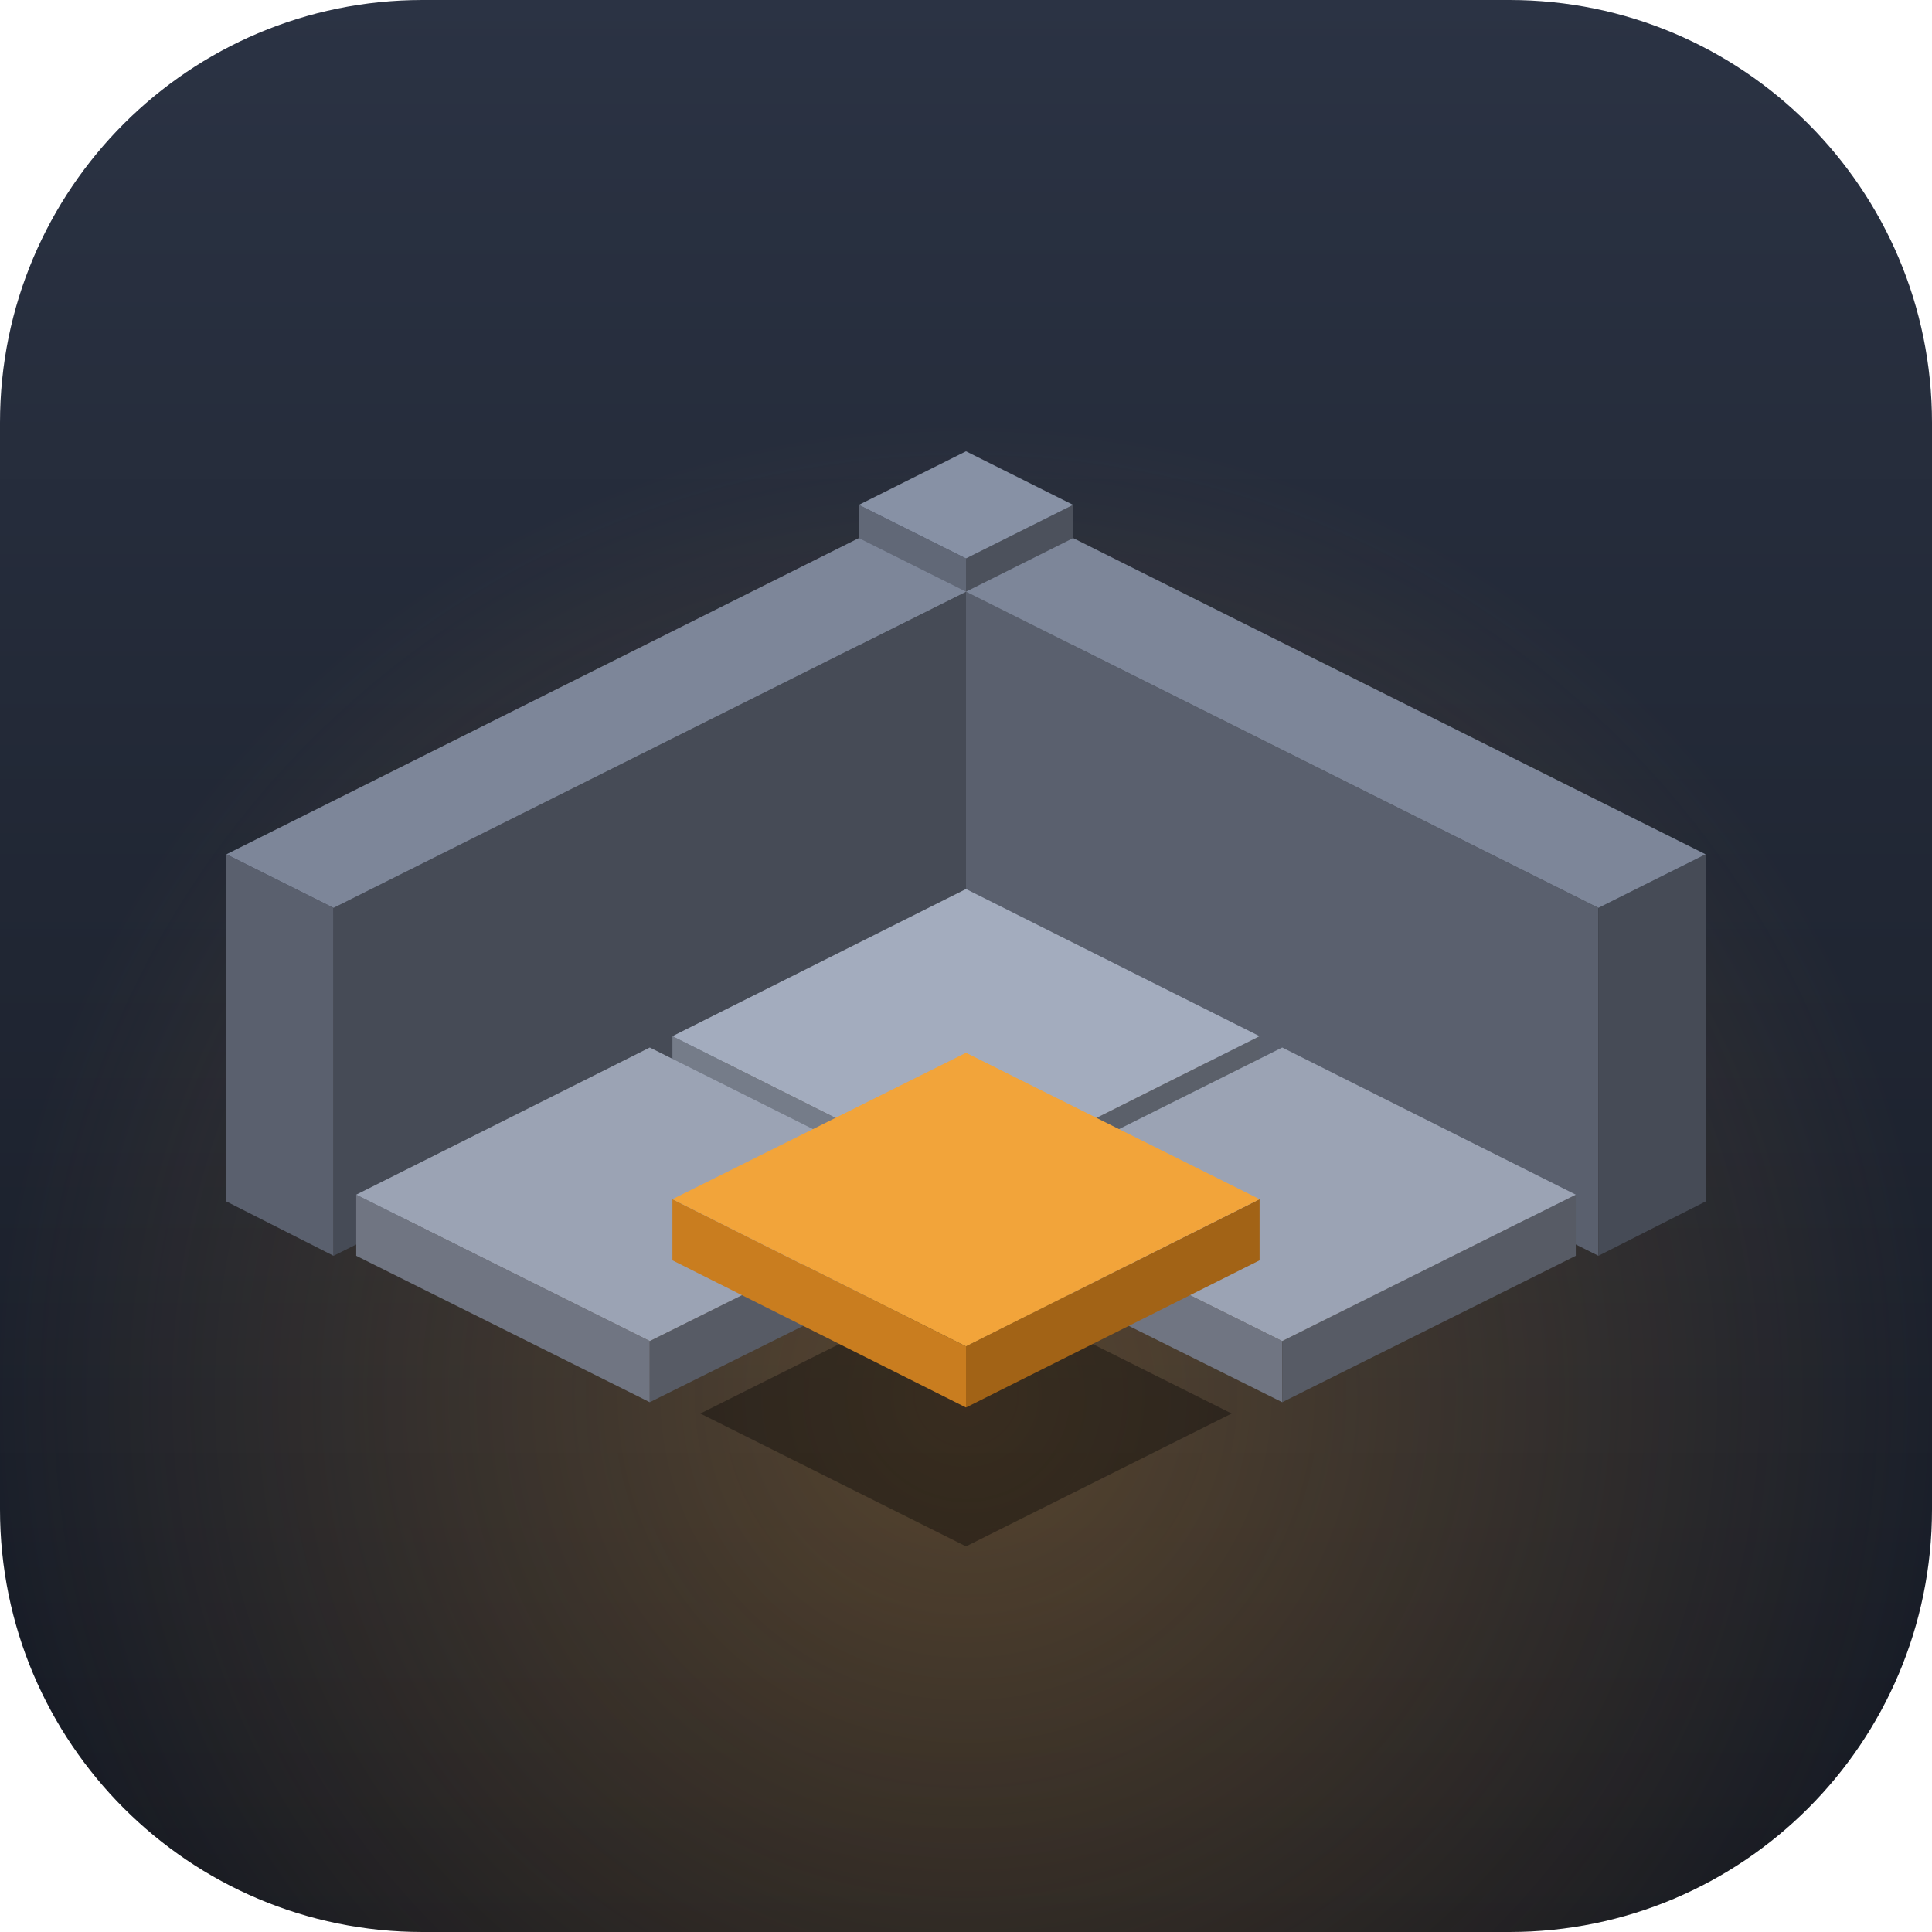
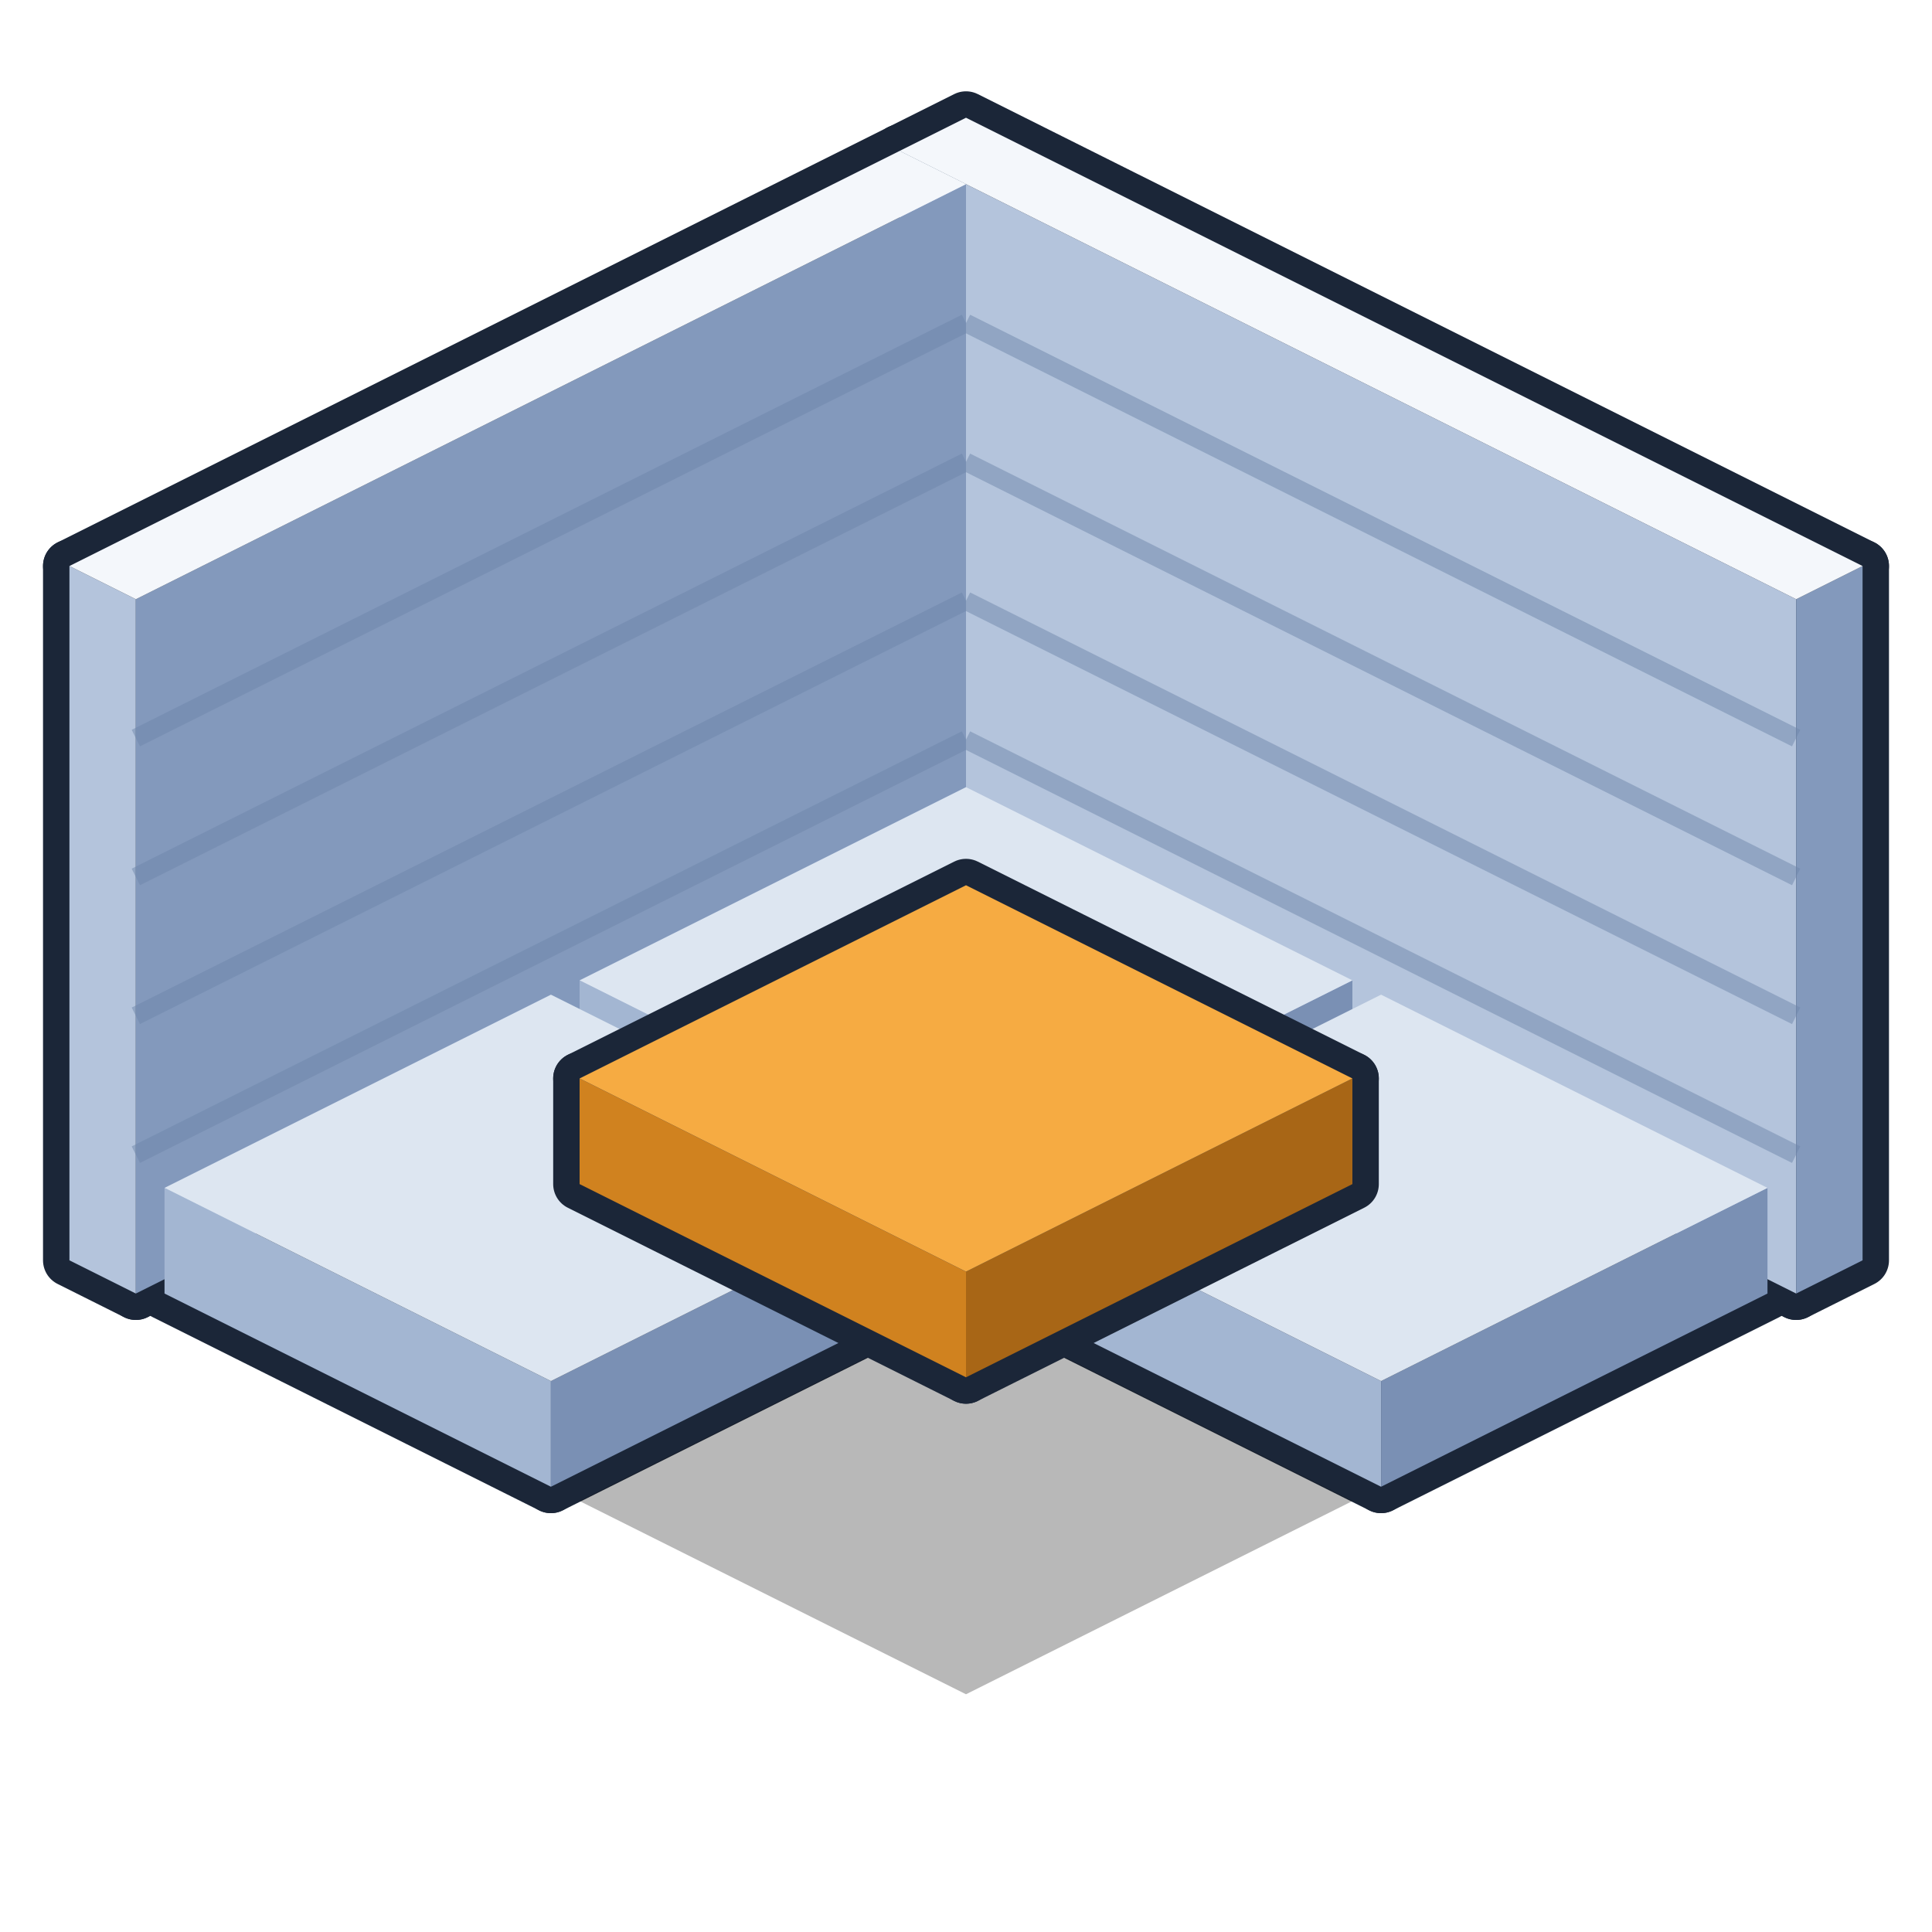
<svg xmlns="http://www.w3.org/2000/svg" viewBox="0 0 256 256" width="256" height="256">
-   <defs>
-     <linearGradient id="bg" x1="0" y1="0" x2="0" y2="1">
-       <stop offset="0%" stop-color="#2b3344" />
-       <stop offset="100%" stop-color="#151922" />
-     </linearGradient>
-     <radialGradient id="glow" cx="0.5" cy="0.72" r="0.5">
-       <stop offset="0%" stop-color="#f2a43a" stop-opacity="0.28" />
-       <stop offset="100%" stop-color="#f2a43a" stop-opacity="0" />
-     </radialGradient>
-   </defs>
-   <rect width="256" height="256" rx="56" fill="url(#bg)" />
-   <rect width="256" height="256" rx="56" fill="url(#glow)" />
-   <polygon points="113.8,117.4 128.0,124.5 128.0,74.0 113.8,66.9" fill="#616877" />
-   <polygon points="142.2,117.4 128.0,124.5 128.0,74.0 142.2,66.9" fill="#4c515c" />
-   <polygon points="128.0,59.8 142.2,66.9 128.0,74.0 113.8,66.9" fill="#8791a5" />
-   <polygon points="30.0,159.2 44.2,166.4 44.2,120.3 30.0,113.2" fill="#5a606e" />
-   <polygon points="128.0,124.5 44.2,166.4 44.2,120.3 128.0,78.4" fill="#464b56" />
-   <polygon points="113.8,71.3 128.0,78.4 44.2,120.3 30.0,113.2" fill="#7d8699" />
-   <polygon points="128.0,124.5 211.8,166.4 211.8,120.3 128.0,78.4" fill="#5a606e" />
-   <polygon points="226.0,159.2 211.8,166.4 211.8,120.3 226.0,113.2" fill="#464b56" />
-   <polygon points="142.2,71.3 226.0,113.2 211.8,120.3 128.0,78.4" fill="#7d8699" />
-   <polygon points="89.1,145.4 128.0,164.9 128.0,156.8 89.1,137.3" fill="#757c89" />
-   <polygon points="166.9,145.4 128.0,164.9 128.0,156.8 166.9,137.3" fill="#5b606a" />
-   <polygon points="128.0,117.8 166.9,137.3 128.0,156.8 89.1,137.3" fill="#a3acbe" />
-   <polygon points="47.2,166.4 86.1,185.8 86.1,177.7 47.2,158.3" fill="#707582" />
-   <polygon points="125.1,166.4 86.1,185.8 86.1,177.7 125.1,158.3" fill="#575b65" />
-   <polygon points="86.1,138.8 125.1,158.3 86.1,177.7 47.2,158.3" fill="#9ba3b4" />
-   <polygon points="130.9,166.4 169.9,185.8 169.9,177.7 130.9,158.3" fill="#707582" />
-   <polygon points="208.8,166.4 169.9,185.8 169.9,177.7 208.8,158.3" fill="#575b65" />
-   <polygon points="169.9,138.8 208.8,158.3 169.9,177.7 130.9,158.3" fill="#9ba3b4" />
-   <polygon points="128.0,169.7 163.2,187.3 128.0,204.9 92.8,187.3" fill="#000" fill-opacity="0.35" />
-   <polygon points="89.1,167.0 128.0,186.5 128.0,178.4 89.1,158.9" fill="#c97d1f" />
-   <polygon points="166.9,167.0 128.0,186.5 128.0,178.4 166.9,158.9" fill="#a26316" />
-   <polygon points="128.0,139.5 166.9,158.9 128.0,178.4 89.1,158.9" fill="#f2a43a" />
+   <g fill="#1b2638" stroke="#1b2638" stroke-width="7" stroke-linejoin="round">
+     <polygon points="119.2,112 238,171.4 238,79.4 119.2,20" />
+     <polygon points="246.8,167 238,171.4 238,79.4 246.8,75" />
+     <polygon points="128,15.6 246.8,75 238,79.4 119.2,20" />
+     <polygon points="9.2,167 18,171.4 18,79.4 9.2,75" />
+     <polygon points="128,116.4 18,171.4 18,79.4 128,24.4" />
+     <polygon points="119.2,20 128,24.4 18,79.4 9.2,75" />
+     <polygon points="76.8,143.9 128,169.5 128,155.5 76.8,129.9" />
+     <polygon points="179.2,143.9 128,169.5 128,155.5 179.2,129.9" />
+     <polygon points="128,104.3 179.2,129.9 128,155.5 76.8,129.9" />
+     <polygon points="131.8,171.4 183,197 183,183 131.8,157.4" />
+     <polygon points="234.2,171.4 183,197 183,183 234.2,157.4" />
+     <polygon points="183,131.8 234.2,157.4 183,183 131.8,157.4" />
+     <polygon points="21.8,171.4 73,197 73,183 21.8,157.4" />
+     <polygon points="124.2,171.4 73,197 73,183 124.2,157.4" />
+     <polygon points="73,131.8 124.2,157.4 73,183 21.8,157.4" />
+   </g>
+   <polygon points="119.2,112 238,171.4 238,79.4 119.2,20" fill="#b4c4dc" />
+   <polygon points="246.8,167 238,171.4 238,79.4 246.8,75" fill="#8399bc" />
+   <polygon points="128,15.6 246.8,75 238,79.4 119.2,20" fill="#f4f7fb" />
+   <polygon points="9.2,167 18,171.4 18,79.4 9.2,75" fill="#b4c4dc" />
+   <polygon points="128,116.4 18,171.4 18,79.4 128,24.4" fill="#8399bc" />
+   <polygon points="119.2,20 128,24.4 18,79.4 9.2,75" fill="#f4f7fb" />
+   <path d="M128 98L238 153M128 98L18 153M128 79.6L238 134.6M128 79.6L18 134.6M128 61.2L238 116.2M128 61.2L18 116.2M128 42.8L238 97.8M128 42.8L18 97.8" stroke="#6f86ab" stroke-opacity="0.5" stroke-width="2.45" />
+   <polygon points="76.8,143.9 128,169.5 128,155.5 76.8,129.9" fill="#a3b6d2" />
+   <polygon points="179.2,143.9 128,169.5 128,155.5 179.2,129.9" fill="#7a90b4" />
+   <polygon points="128,104.3 179.2,129.9 128,155.5 76.8,129.9" fill="#dde6f1" />
+   <polygon points="131.8,171.4 183,197 183,183 131.8,157.4" fill="#a3b6d2" />
+   <polygon points="234.2,171.4 183,197 183,183 234.2,157.4" fill="#7a90b4" />
+   <polygon points="183,131.8 234.2,157.4 183,183 131.8,157.4" fill="#dde6f1" />
+   <polygon points="21.8,171.4 73,197 73,183 21.8,157.4" fill="#a3b6d2" />
+   <polygon points="124.2,171.4 73,197 73,183 124.2,157.4" fill="#7a90b4" />
+   <polygon points="73,131.8 124.2,157.4 73,183 21.8,157.4" fill="#dde6f1" />
+   <polygon points="128,173.3 179.2,198.9 128,224.5 76.8,198.9" fill="#000" fill-opacity="0.28" />
+   <g fill="#1b2638" stroke="#1b2638" stroke-width="7" stroke-linejoin="round">
+     <polygon points="76.8,156.9 128,182.5 128,168.5 76.8,142.9" />
+     <polygon points="179.2,156.9 128,182.5 128,168.5 179.2,142.9" />
+     <polygon points="128,117.3 179.2,142.9 128,168.5 76.8,142.9" />
+   </g>
+   <polygon points="76.8,156.9 128,182.5 128,168.5 76.8,142.9" fill="#d0821f" />
+   <polygon points="179.2,156.9 128,182.5 128,168.5 179.2,142.9" fill="#a86616" />
+   <polygon points="128,117.3 179.2,142.9 128,168.5 76.8,142.9" fill="#f6ab42" />
</svg>
